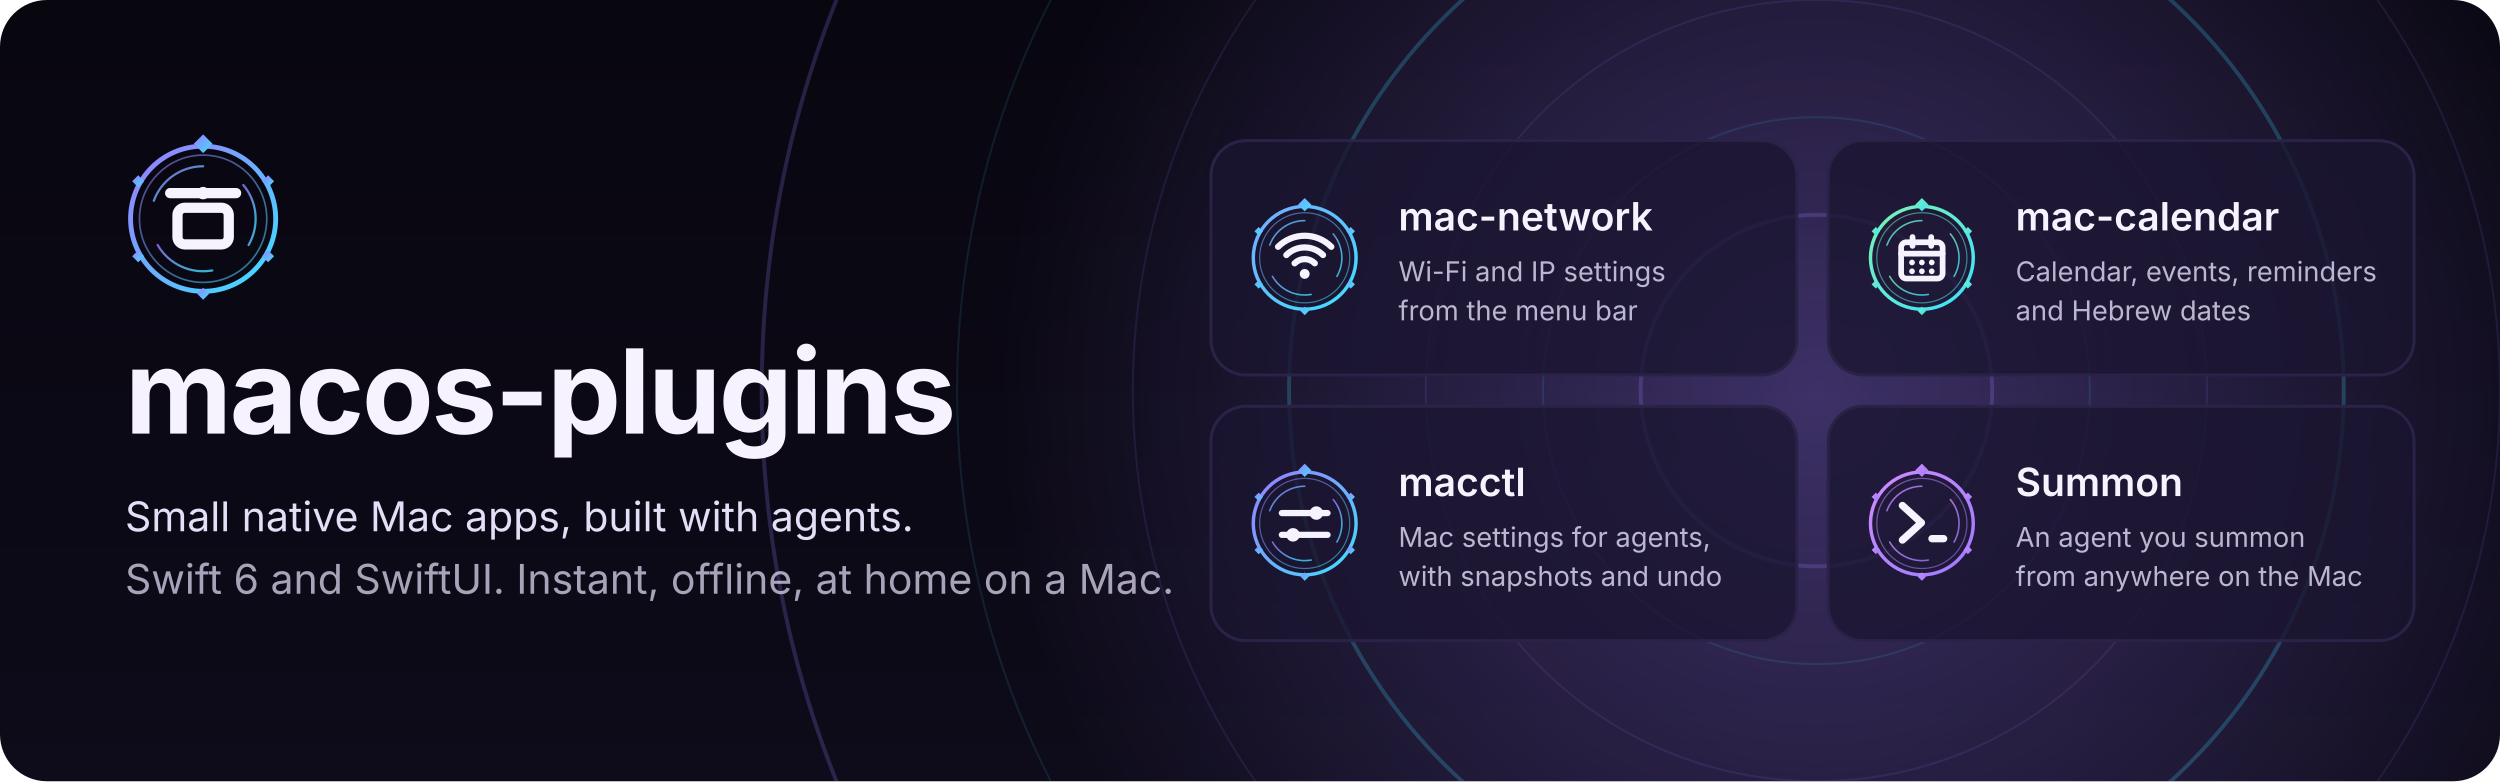
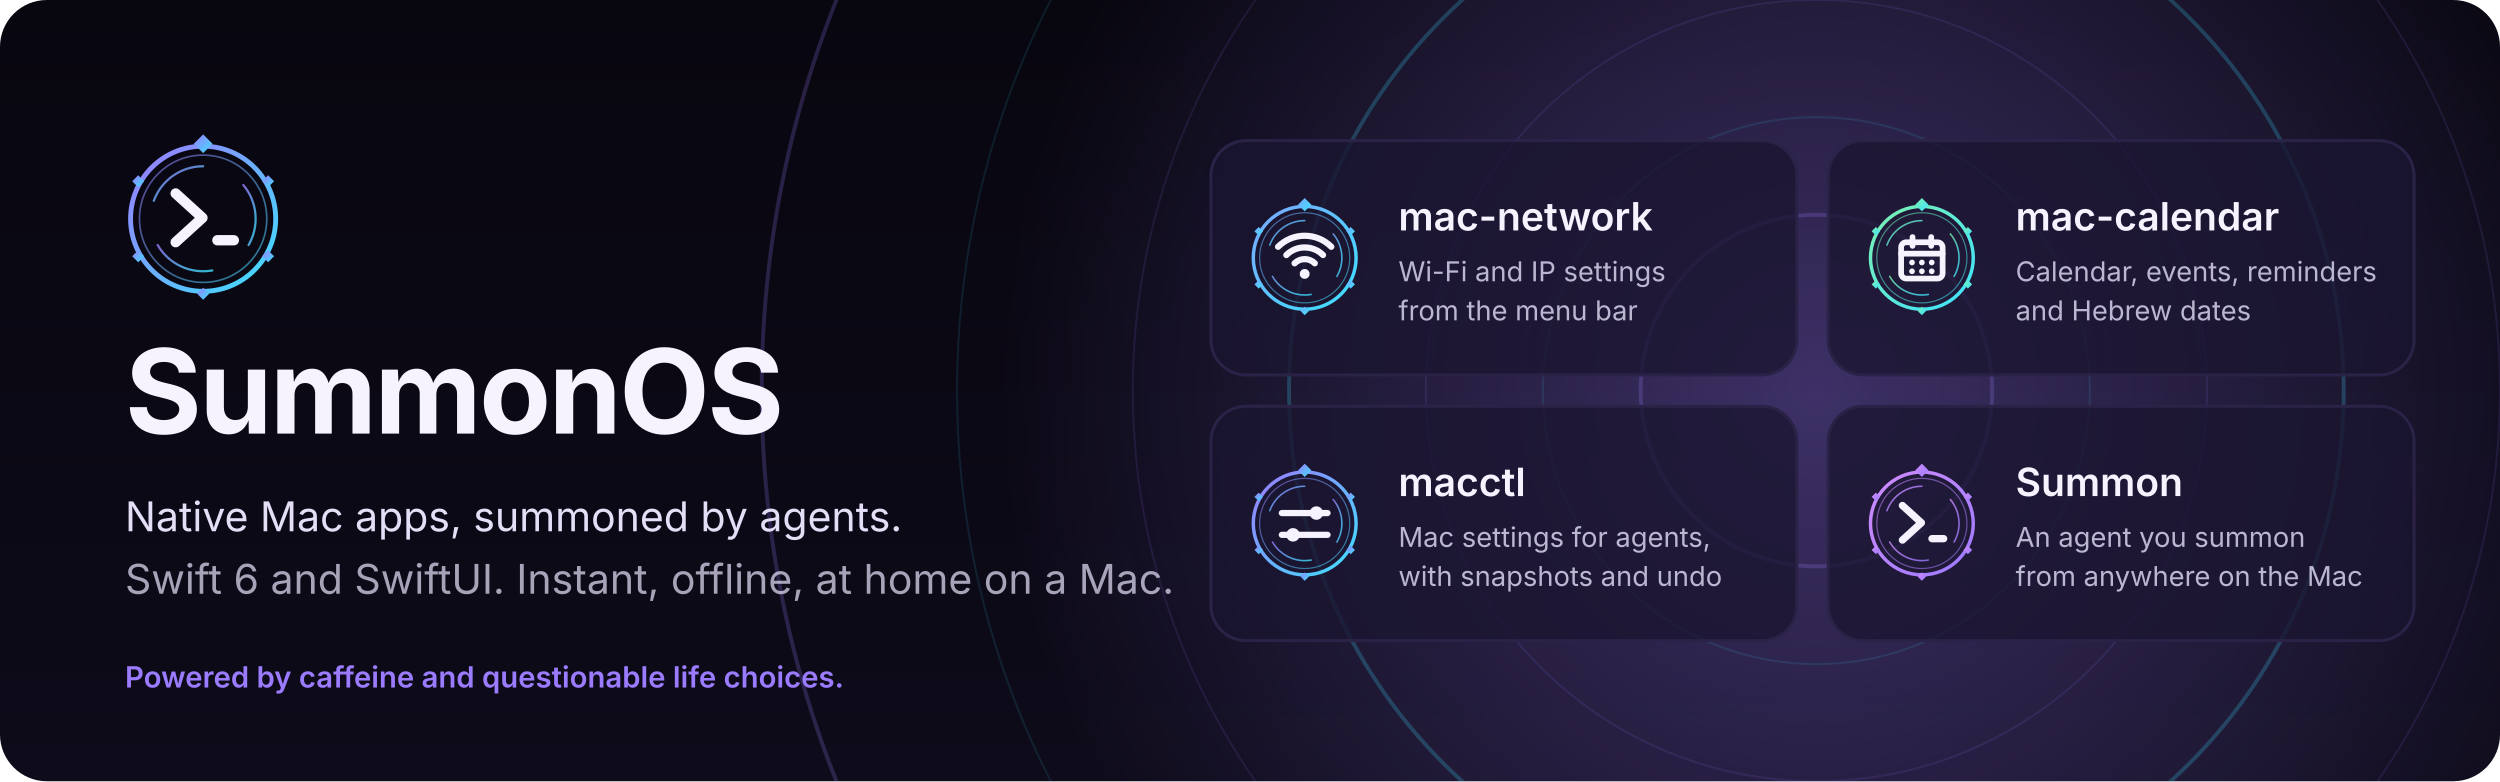
- <svg xmlns="http://www.w3.org/2000/svg" viewBox="0 0 1280 400" width="1280" height="400" role="img" aria-label="macos-plugins: small native Mac apps, built with agents, in Swift">
+ <svg xmlns="http://www.w3.org/2000/svg" viewBox="0 0 1280 400" width="1280" height="400" role="img" aria-label="SummonOS: native Mac apps, summoned by agents, in Swift">
  <defs>
    <linearGradient id="bg" x1="0" y1="0" x2="0" y2="1">
      <stop offset="0" stop-color="#08060F" />
      <stop offset="1" stop-color="#0E0B1A" />
    </linearGradient>
    <radialGradient id="glow" cx=".5" cy=".5" r=".5">
      <stop offset="0" stop-color="#9B7BFF" stop-opacity="0.35" />
      <stop offset="1" stop-color="#9B7BFF" stop-opacity="0" />
    </radialGradient>
  </defs>
  <rect width="1280" height="400" rx="24" fill="url(#bg)" />
  <defs>
    <linearGradient id="gm" x1="0" y1="0" x2="1" y2="1">
      <stop offset="0" stop-color="#9B7BFF" />
      <stop offset="1" stop-color="#3DE1FF" />
    </linearGradient>
    <linearGradient id="g0" x1="0" y1="0" x2="1" y2="1">
      <stop offset="0" stop-color="#7AA8FF" />
      <stop offset="1" stop-color="#3DE1FF" />
    </linearGradient>
    <linearGradient id="g1" x1="0" y1="0" x2="1" y2="1">
      <stop offset="0" stop-color="#7CF2B0" />
      <stop offset="1" stop-color="#3DE1FF" />
    </linearGradient>
    <linearGradient id="g2" x1="0" y1="0" x2="1" y2="1">
      <stop offset="0" stop-color="#9B7BFF" />
      <stop offset="1" stop-color="#3DE1FF" />
    </linearGradient>
    <linearGradient id="g3" x1="0" y1="0" x2="1" y2="1">
      <stop offset="0" stop-color="#D18BFF" />
      <stop offset="1" stop-color="#9B7BFF" />
    </linearGradient>
  </defs>
  <clipPath id="frame">
    <rect width="1280" height="400" rx="24" />
  </clipPath>
  <g clip-path="url(#frame)">
    <circle cx="930" cy="200" r="420" fill="url(#glow)" />
    <g fill="none">
      <circle cx="930" cy="200" r="90" stroke="#9B7BFF" stroke-opacity="0.22" stroke-width="2" />
      <circle cx="930" cy="200" r="140" stroke="#3DE1FF" stroke-opacity="0.11" stroke-width="1" />
      <circle cx="930" cy="200" r="200" stroke="#9B7BFF" stroke-opacity="0.11" stroke-width="1" />
      <circle cx="930" cy="200" r="270" stroke="#3DE1FF" stroke-opacity="0.22" stroke-width="2" />
      <circle cx="930" cy="200" r="350" stroke="#9B7BFF" stroke-opacity="0.11" stroke-width="1" />
      <circle cx="930" cy="200" r="440" stroke="#3DE1FF" stroke-opacity="0.11" stroke-width="1" />
      <circle cx="930" cy="200" r="540" stroke="#9B7BFF" stroke-opacity="0.22" stroke-width="2" />
    </g>
  </g>
  <svg x="56" y="64" width="96" height="96" viewBox="0 0 1024 1024">
    <g fill="none" stroke="url(#gm)" stroke-linecap="round">
      <circle cx="512" cy="512" r="396.3" stroke-width="26.6" />
      <circle cx="512" cy="512" r="347.6" stroke-width="9.2" opacity=".55" />
      <g stroke-width="12.3">
        <path d="M242.6 413.9A286.7 286.7 0 0 1 512.0 225.3" opacity=".8" />
        <path d="M731.6 327.7A286.7 286.7 0 0 1 760.3 655.4" opacity=".8" />
        <path d="M561.8 794.4A286.7 286.7 0 0 1 263.7 655.4" opacity=".8" />
      </g>
    </g>
    <g fill="url(#gm)">
      <path d="M512.0 51.2L563.2 102.4L512.0 153.6L460.8 102.4Z" />
      <path d="M866.7 274.4L899.5 307.2L866.7 340.0L834.0 307.2Z" />
      <path d="M866.7 684.0L899.5 716.8L866.7 749.6L834.0 716.8Z" />
      <path d="M512.0 888.8L544.8 921.6L512.0 954.4L479.2 921.6Z" />
      <path d="M157.3 684.0L190.0 716.8L157.3 749.6L124.5 716.8Z" />
      <path d="M157.3 274.4L190.0 307.2L157.3 340.0L124.5 307.2Z" />
    </g>
-     <g fill="none" stroke="#F6F3FF" stroke-width="56" stroke-linecap="round" stroke-linejoin="round">
-       <path d="M332 372H692" />
-       <path d="M412 452H612A40 40 0 0 1 652 492V612A40 40 0 0 1 612 652H412A40 40 0 0 1 372 612V492A40 40 0 0 1 412 452Z" />
+     <g fill="none" stroke="#F6F3FF" stroke-width="56.3" stroke-linecap="round" stroke-linejoin="round">
+       <path d="M362.0 373.8L508.4 506.9L362.0 640.0" />
+       <path d="M589.8 629.4H679.9" />
    </g>
-     <circle cx="512" cy="372" r="34" fill="#F6F3FF" />
  </svg>
-   <text x="64" y="222" font-family="Inter, -apple-system, BlinkMacSystemFont, 'Segoe UI', Helvetica, Arial, sans-serif" font-size="60" font-weight="700" fill="#F6F3FF" letter-spacing="-1.2">macos-plugins</text>
-   <text x="64" y="272" font-family="Inter, -apple-system, BlinkMacSystemFont, 'Segoe UI', Helvetica, Arial, sans-serif" font-size="21" font-weight="400" fill="#E4DEF7">Small native Mac apps, built with agents.</text>
+   <text x="64" y="222" font-family="Inter, -apple-system, BlinkMacSystemFont, 'Segoe UI', Helvetica, Arial, sans-serif" font-size="60" font-weight="700" fill="#F6F3FF" letter-spacing="-1.2">SummonOS</text>
+   <text x="64" y="272" font-family="Inter, -apple-system, BlinkMacSystemFont, 'Segoe UI', Helvetica, Arial, sans-serif" font-size="21" font-weight="400" fill="#E4DEF7">Native Mac apps, summoned by agents.</text>
  <text x="64" y="304" font-family="Inter, -apple-system, BlinkMacSystemFont, 'Segoe UI', Helvetica, Arial, sans-serif" font-size="21" font-weight="400" fill="#E4DEF7" opacity=".72">Swift 6 and SwiftUI. Instant, offline, at home on a Mac.</text>
+   <text x="64" y="352" font-family="Inter, -apple-system, BlinkMacSystemFont, 'Segoe UI', Helvetica, Arial, sans-serif" font-size="15" font-weight="600" fill="#9B7BFF">Powered by caffeine and questionable life choices.</text>
  <rect x="620" y="72" width="300" height="120" rx="18" fill="#1A1530" fill-opacity="0.78" stroke="#2B2347" stroke-width="1.5" />
  <svg x="634" y="98" width="68" height="68" viewBox="0 0 1024 1024">
    <g fill="none" stroke="url(#g0)" stroke-linecap="round">
      <circle cx="512" cy="512" r="396.3" stroke-width="26.6" />
      <circle cx="512" cy="512" r="347.6" stroke-width="9.2" opacity=".55" />
      <g stroke-width="12.3">
        <path d="M242.6 413.9A286.7 286.7 0 0 1 512.0 225.3" opacity=".8" />
        <path d="M731.6 327.7A286.7 286.7 0 0 1 760.3 655.4" opacity=".8" />
        <path d="M561.8 794.4A286.7 286.7 0 0 1 263.7 655.4" opacity=".8" />
      </g>
    </g>
    <g fill="url(#g0)">
      <path d="M512.0 51.2L563.2 102.4L512.0 153.6L460.8 102.4Z" />
      <path d="M866.7 274.4L899.5 307.2L866.7 340.0L834.0 307.2Z" />
      <path d="M866.7 684.0L899.5 716.8L866.7 749.6L834.0 716.8Z" />
      <path d="M512.0 888.8L544.8 921.6L512.0 954.4L479.2 921.6Z" />
      <path d="M157.3 684.0L190.0 716.8L157.3 749.6L124.5 716.8Z" />
      <path d="M157.3 274.4L190.0 307.2L157.3 340.0L124.5 307.2Z" />
    </g>
    <g fill="none" stroke="#F6F3FF" stroke-width="48" stroke-linecap="round" stroke-linejoin="round">
      <path d="M434.2 554.2A110 110 0 0 1 589.8 554.2" />
      <path d="M370.6 490.6A200 200 0 0 1 653.4 490.6" />
      <path d="M306.9 426.9A290 290 0 0 1 717.1 426.9" />
    </g>
    <circle cx="512" cy="636" r="38" fill="#F6F3FF" />
  </svg>
  <text x="716" y="118" font-family="Inter, -apple-system, BlinkMacSystemFont, 'Segoe UI', Helvetica, Arial, sans-serif" font-size="20" font-weight="600" fill="#F6F3FF">mac-network</text>
  <text x="716" y="144" font-family="Inter, -apple-system, BlinkMacSystemFont, 'Segoe UI', Helvetica, Arial, sans-serif" font-size="14" font-weight="400" fill="#E4DEF7" opacity=".8">Wi-Fi and IP settings</text>
  <text x="716" y="164" font-family="Inter, -apple-system, BlinkMacSystemFont, 'Segoe UI', Helvetica, Arial, sans-serif" font-size="14" font-weight="400" fill="#E4DEF7" opacity=".8">from the menu bar</text>
  <rect x="936" y="72" width="300" height="120" rx="18" fill="#1A1530" fill-opacity="0.78" stroke="#2B2347" stroke-width="1.5" />
  <svg x="950" y="98" width="68" height="68" viewBox="0 0 1024 1024">
    <g fill="none" stroke="url(#g1)" stroke-linecap="round">
      <circle cx="512" cy="512" r="396.3" stroke-width="26.6" />
      <circle cx="512" cy="512" r="347.6" stroke-width="9.2" opacity=".55" />
      <g stroke-width="12.3">
        <path d="M242.6 413.9A286.7 286.7 0 0 1 512.0 225.3" opacity=".8" />
        <path d="M731.6 327.7A286.7 286.7 0 0 1 760.3 655.4" opacity=".8" />
        <path d="M561.8 794.4A286.7 286.7 0 0 1 263.7 655.4" opacity=".8" />
      </g>
    </g>
    <g fill="url(#g1)">
      <path d="M512.0 51.2L563.2 102.4L512.0 153.6L460.8 102.4Z" />
      <path d="M866.7 274.4L899.5 307.2L866.7 340.0L834.0 307.2Z" />
      <path d="M866.7 684.0L899.5 716.8L866.7 749.6L834.0 716.8Z" />
      <path d="M512.0 888.8L544.8 921.6L512.0 954.4L479.2 921.6Z" />
      <path d="M157.3 684.0L190.0 716.8L157.3 749.6L124.5 716.8Z" />
      <path d="M157.3 274.4L190.0 307.2L157.3 340.0L124.5 307.2Z" />
    </g>
    <g fill="none" stroke="#F6F3FF" stroke-width="44" stroke-linecap="round" stroke-linejoin="round">
      <path d="M392 392H632A40 40 0 0 1 672 432V632A40 40 0 0 1 632 672H392A40 40 0 0 1 352 632V432A40 40 0 0 1 392 392Z" />
      <path d="M352 480H672" />
      <path d="M440 352V420" />
      <path d="M584 352V420" />
    </g>
    <circle cx="436" cy="548" r="22" fill="#F6F3FF" />
    <circle cx="512" cy="548" r="22" fill="#F6F3FF" />
    <circle cx="588" cy="548" r="22" fill="#F6F3FF" />
    <circle cx="436" cy="616" r="22" fill="#F6F3FF" />
    <circle cx="512" cy="616" r="22" fill="#F6F3FF" />
    <circle cx="588" cy="616" r="22" fill="#F6F3FF" />
  </svg>
  <text x="1032" y="118" font-family="Inter, -apple-system, BlinkMacSystemFont, 'Segoe UI', Helvetica, Arial, sans-serif" font-size="20" font-weight="600" fill="#F6F3FF">mac-calendar</text>
  <text x="1032" y="144" font-family="Inter, -apple-system, BlinkMacSystemFont, 'Segoe UI', Helvetica, Arial, sans-serif" font-size="14" font-weight="400" fill="#E4DEF7" opacity=".8">Calendar, events, reminders</text>
  <text x="1032" y="164" font-family="Inter, -apple-system, BlinkMacSystemFont, 'Segoe UI', Helvetica, Arial, sans-serif" font-size="14" font-weight="400" fill="#E4DEF7" opacity=".8">and Hebrew dates</text>
  <rect x="620" y="208" width="300" height="120" rx="18" fill="#1A1530" fill-opacity="0.78" stroke="#2B2347" stroke-width="1.5" />
  <svg x="634" y="234" width="68" height="68" viewBox="0 0 1024 1024">
    <g fill="none" stroke="url(#g2)" stroke-linecap="round">
      <circle cx="512" cy="512" r="396.3" stroke-width="26.6" />
      <circle cx="512" cy="512" r="347.6" stroke-width="9.2" opacity=".55" />
      <g stroke-width="12.3">
        <path d="M242.6 413.9A286.7 286.7 0 0 1 512.0 225.3" opacity=".8" />
        <path d="M731.6 327.7A286.7 286.7 0 0 1 760.3 655.4" opacity=".8" />
        <path d="M561.8 794.4A286.7 286.7 0 0 1 263.7 655.4" opacity=".8" />
      </g>
    </g>
    <g fill="url(#g2)">
      <path d="M512.0 51.2L563.2 102.4L512.0 153.6L460.8 102.4Z" />
      <path d="M866.7 274.4L899.5 307.2L866.7 340.0L834.0 307.2Z" />
      <path d="M866.7 684.0L899.5 716.8L866.7 749.6L834.0 716.8Z" />
      <path d="M512.0 888.8L544.8 921.6L512.0 954.4L479.2 921.6Z" />
      <path d="M157.3 684.0L190.0 716.8L157.3 749.6L124.5 716.8Z" />
      <path d="M157.3 274.4L190.0 307.2L157.3 340.0L124.5 307.2Z" />
    </g>
    <g fill="none" stroke="#F6F3FF" stroke-width="48" stroke-linecap="round" stroke-linejoin="round">
      <path d="M336 432H688" />
      <path d="M336 600H688" />
    </g>
    <circle cx="602" cy="432" r="52" fill="#F6F3FF" />
    <circle cx="422" cy="600" r="52" fill="#F6F3FF" />
  </svg>
  <text x="716" y="254" font-family="Inter, -apple-system, BlinkMacSystemFont, 'Segoe UI', Helvetica, Arial, sans-serif" font-size="20" font-weight="600" fill="#F6F3FF">macctl</text>
  <text x="716" y="280" font-family="Inter, -apple-system, BlinkMacSystemFont, 'Segoe UI', Helvetica, Arial, sans-serif" font-size="14" font-weight="400" fill="#E4DEF7" opacity=".8">Mac settings for agents,</text>
  <text x="716" y="300" font-family="Inter, -apple-system, BlinkMacSystemFont, 'Segoe UI', Helvetica, Arial, sans-serif" font-size="14" font-weight="400" fill="#E4DEF7" opacity=".8">with snapshots and undo</text>
  <rect x="936" y="208" width="300" height="120" rx="18" fill="#1A1530" fill-opacity="0.78" stroke="#2B2347" stroke-width="1.5" />
  <svg x="950" y="234" width="68" height="68" viewBox="0 0 1024 1024">
    <g fill="none" stroke="url(#g3)" stroke-linecap="round">
      <circle cx="512" cy="512" r="396.3" stroke-width="26.6" />
      <circle cx="512" cy="512" r="347.6" stroke-width="9.2" opacity=".55" />
      <g stroke-width="12.3">
        <path d="M242.6 413.9A286.7 286.7 0 0 1 512.0 225.3" opacity=".8" />
        <path d="M731.6 327.7A286.7 286.7 0 0 1 760.3 655.4" opacity=".8" />
        <path d="M561.8 794.4A286.7 286.7 0 0 1 263.7 655.4" opacity=".8" />
      </g>
    </g>
    <g fill="url(#g3)">
      <path d="M512.0 51.2L563.2 102.4L512.0 153.6L460.8 102.4Z" />
      <path d="M866.7 274.4L899.5 307.2L866.7 340.0L834.0 307.2Z" />
      <path d="M866.7 684.0L899.5 716.8L866.7 749.6L834.0 716.8Z" />
      <path d="M512.0 888.8L544.8 921.6L512.0 954.4L479.2 921.6Z" />
      <path d="M157.3 684.0L190.0 716.8L157.3 749.6L124.5 716.8Z" />
      <path d="M157.3 274.4L190.0 307.2L157.3 340.0L124.5 307.2Z" />
    </g>
    <g fill="none" stroke="#F6F3FF" stroke-width="56.3" stroke-linecap="round" stroke-linejoin="round">
      <path d="M362.0 373.8L508.4 506.9L362.0 640.0" />
      <path d="M589.8 629.4H679.9" />
    </g>
  </svg>
  <text x="1032" y="254" font-family="Inter, -apple-system, BlinkMacSystemFont, 'Segoe UI', Helvetica, Arial, sans-serif" font-size="20" font-weight="600" fill="#F6F3FF">Summon</text>
  <text x="1032" y="280" font-family="Inter, -apple-system, BlinkMacSystemFont, 'Segoe UI', Helvetica, Arial, sans-serif" font-size="14" font-weight="400" fill="#E4DEF7" opacity=".8">An agent you summon</text>
  <text x="1032" y="300" font-family="Inter, -apple-system, BlinkMacSystemFont, 'Segoe UI', Helvetica, Arial, sans-serif" font-size="14" font-weight="400" fill="#E4DEF7" opacity=".8">from anywhere on the Mac</text>
</svg>
